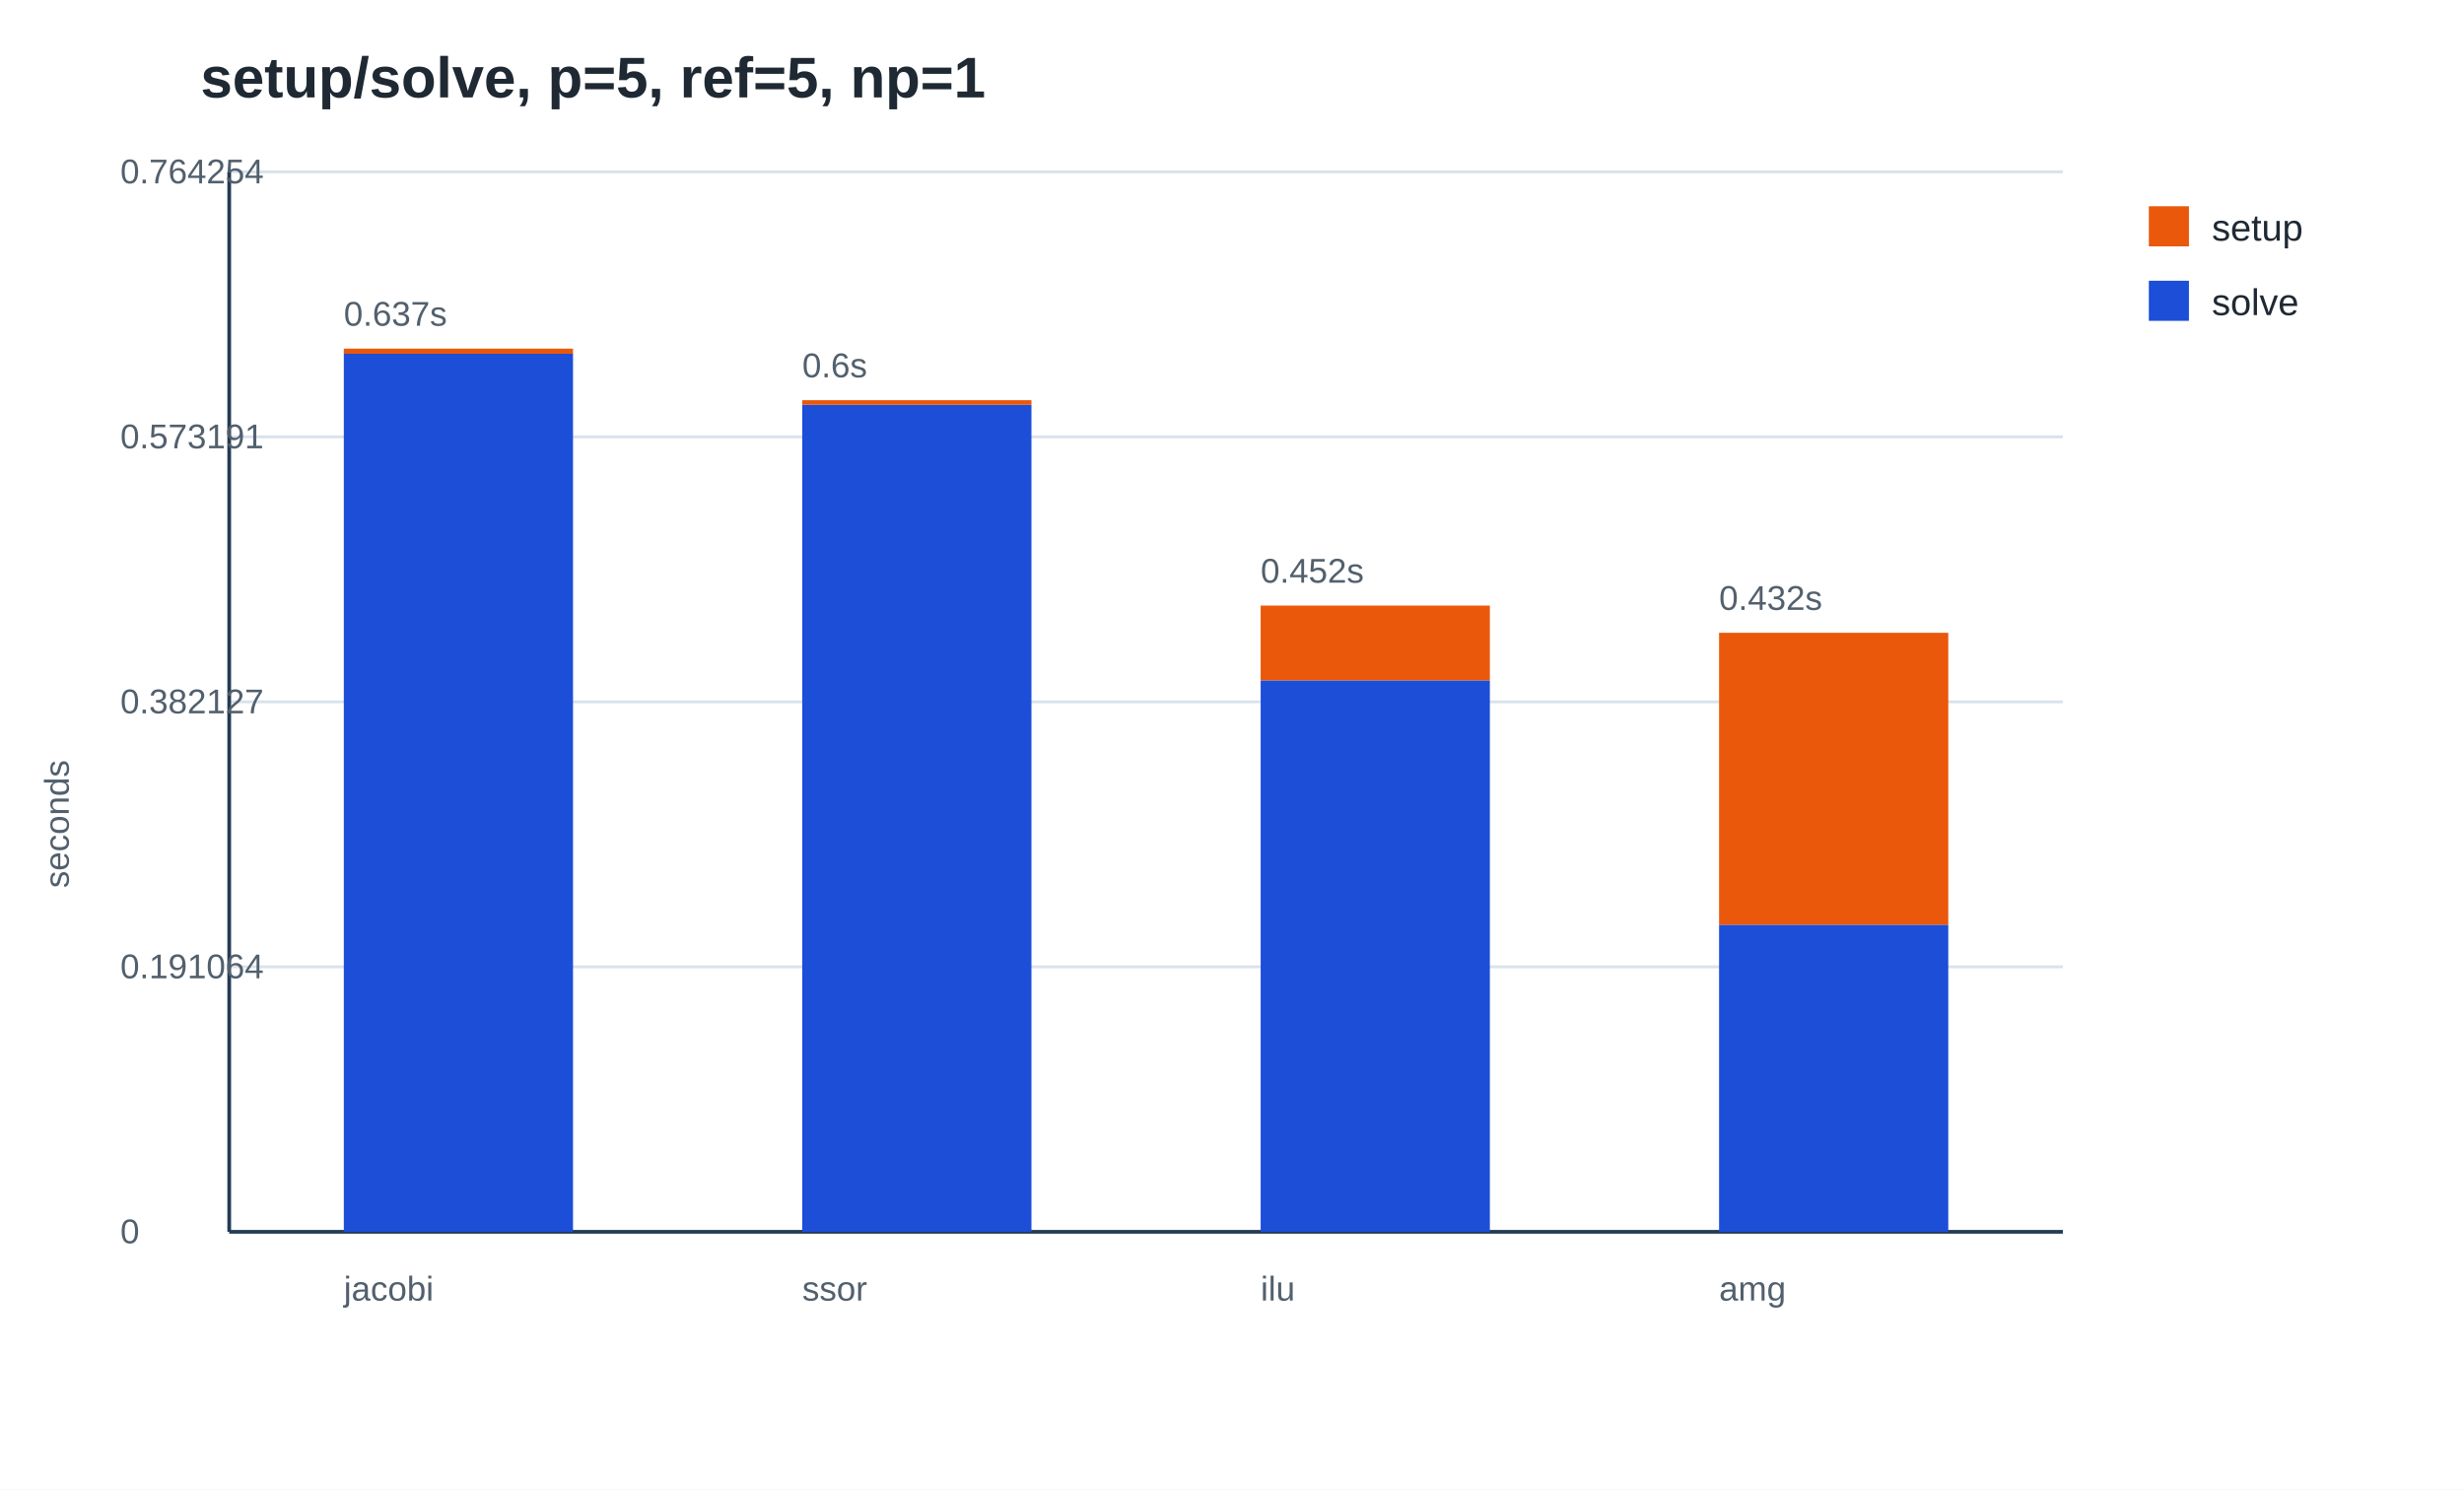
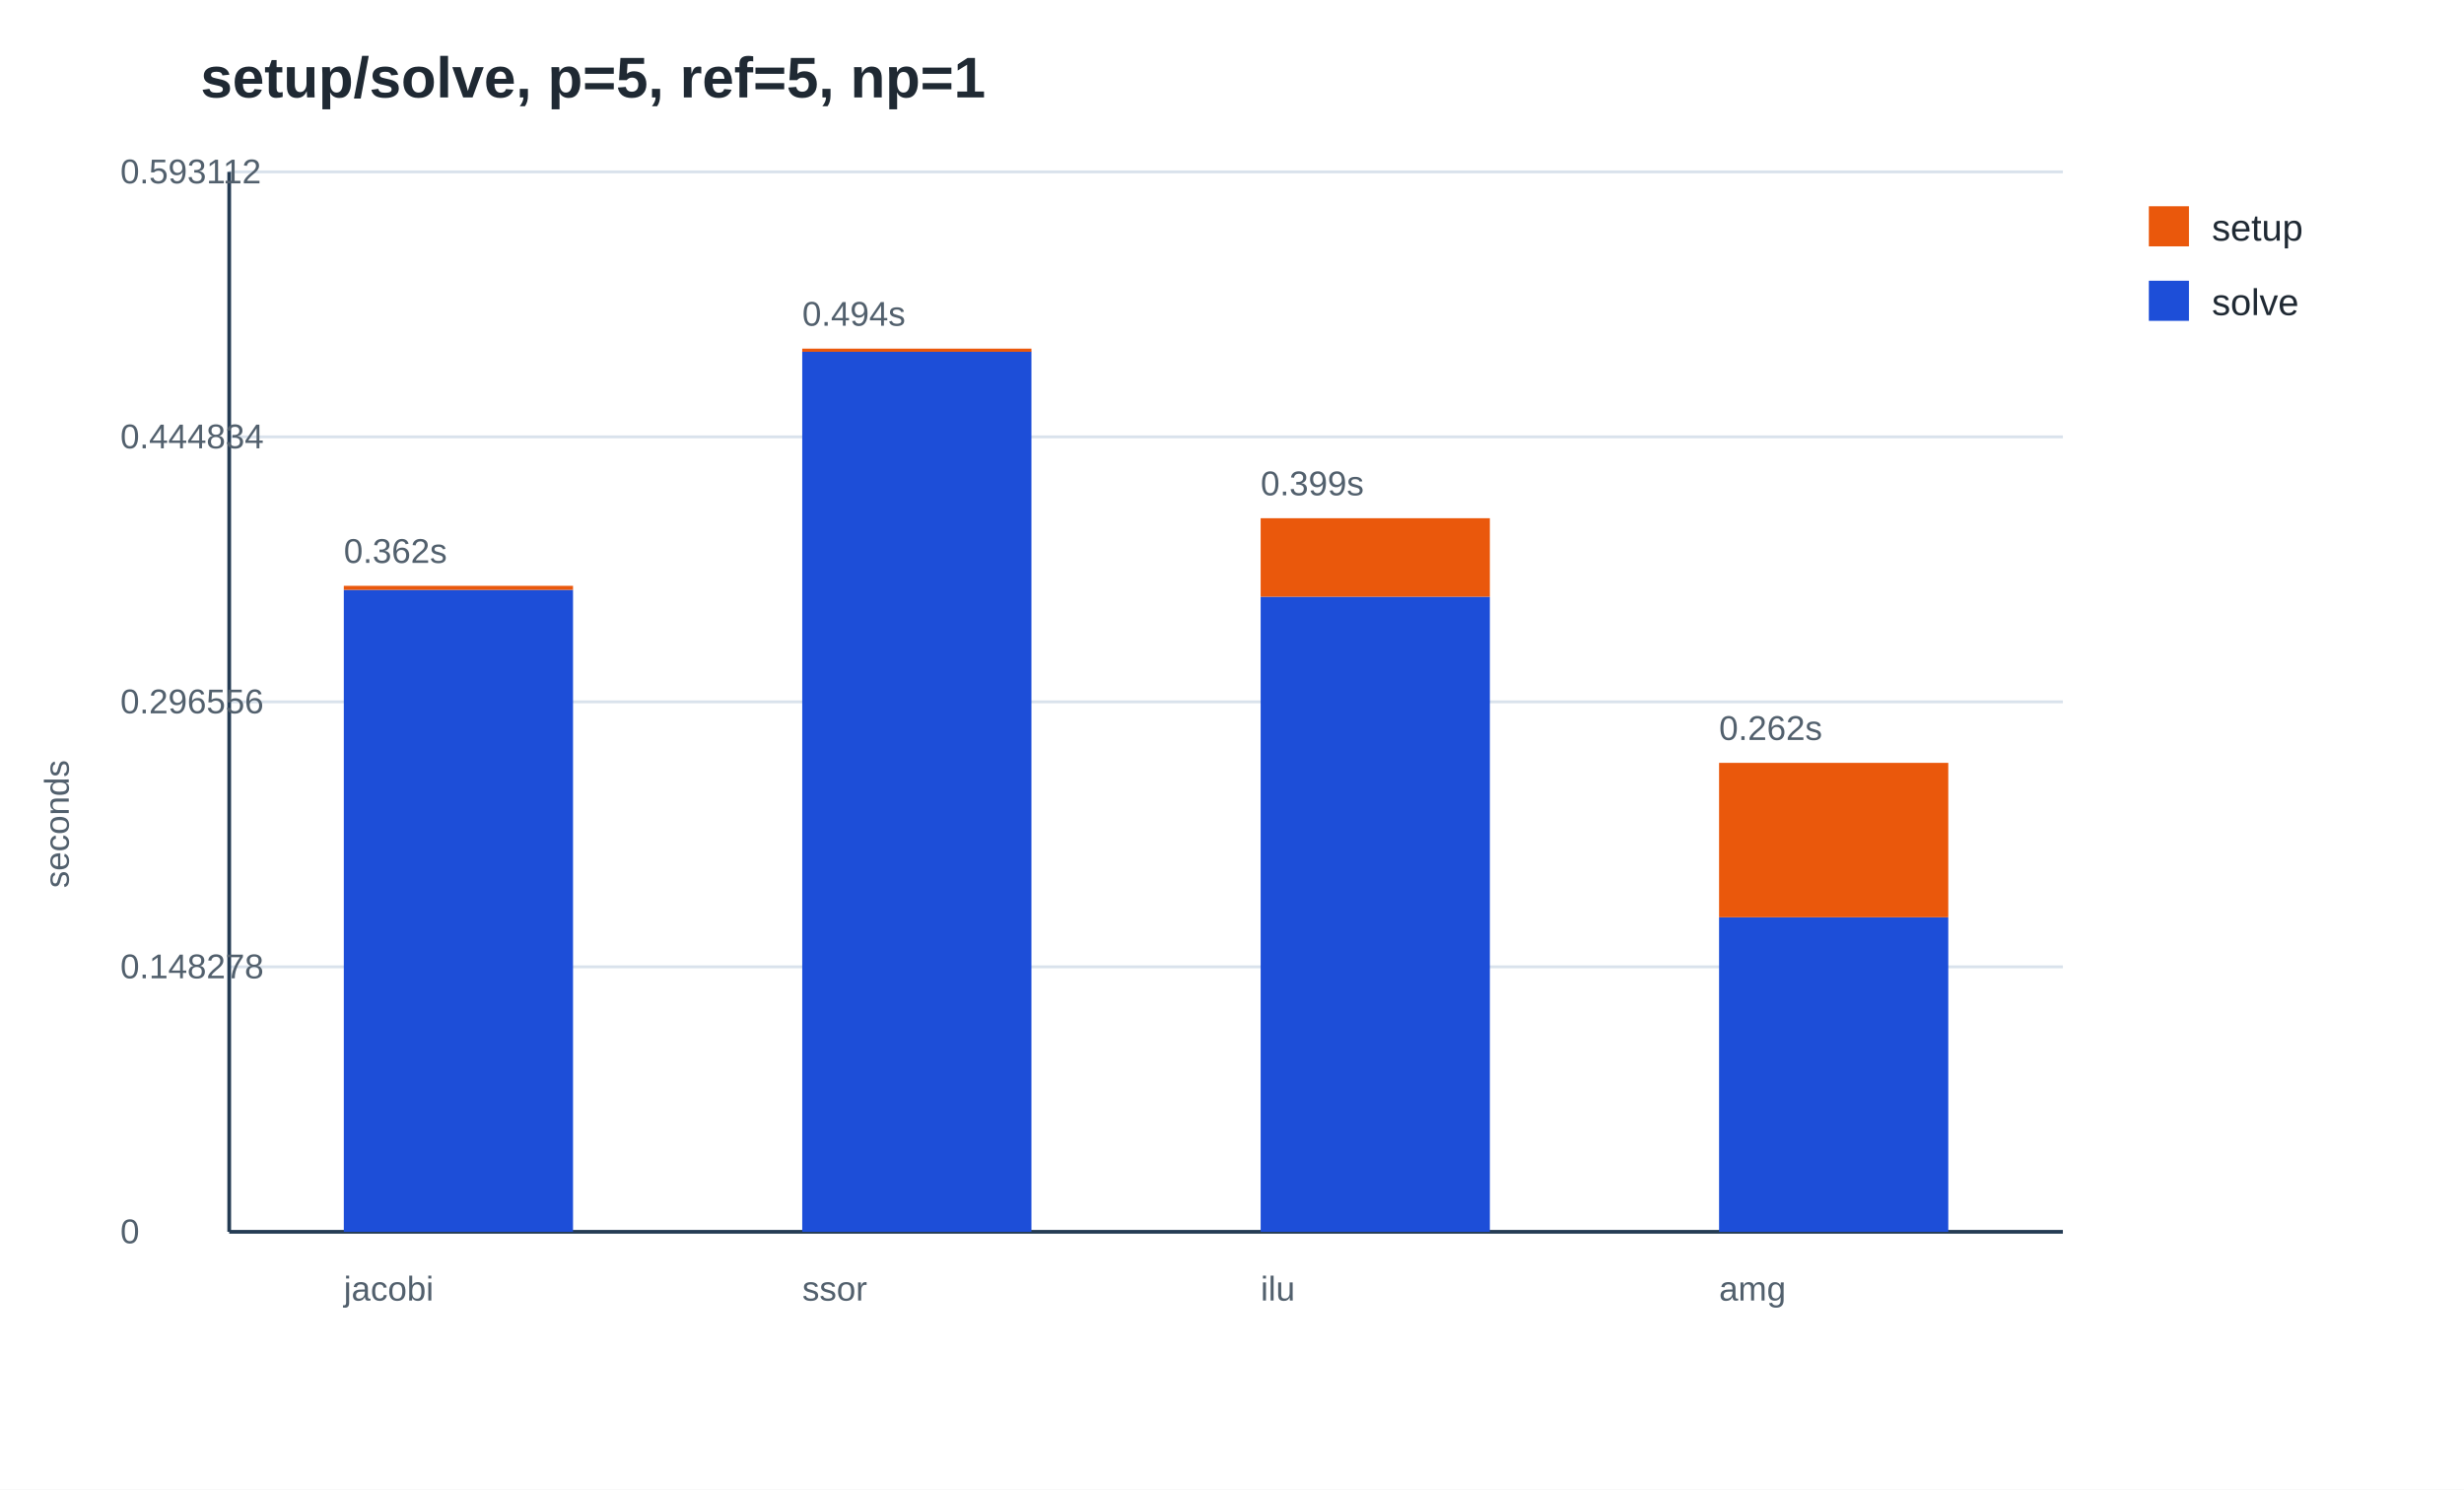
<svg xmlns="http://www.w3.org/2000/svg" width="860" height="520" viewBox="0 0 860 520">
  <style>text{font-family:Arial,sans-serif;font-size:13px;fill:#1f2933}.title{font-size:20px;font-weight:700}.grid{stroke:#d9e2ec}.axis{stroke:#243b53;stroke-width:1.3}.label{fill:#52606d;font-size:12px}</style>
  <rect width="100%" height="100%" fill="white" />
  <text class="title" x="70" y="34">setup/solve, p=5, ref=5, np=1</text>
  <line class="grid" x1="80" y1="60.0" x2="720" y2="60.0" />
  <line class="grid" x1="80" y1="152.5" x2="720" y2="152.5" />
  <line class="grid" x1="80" y1="245.0" x2="720" y2="245.0" />
  <line class="grid" x1="80" y1="337.5" x2="720" y2="337.5" />
  <line class="grid" x1="80" y1="430.0" x2="720" y2="430.0" />
  <line class="axis" x1="80" y1="430" x2="720" y2="430" />
  <line class="axis" x1="80" y1="430" x2="80" y2="60" />
  <text class="label" transform="translate(24 310) rotate(-90)">seconds</text>
  <text class="label" x="42" y="434.0">0</text>
-   <text class="label" x="42" y="341.5">0.191064</text>
-   <text class="label" x="42" y="249.0">0.382127</text>
-   <text class="label" x="42" y="156.5">0.573191</text>
-   <text class="label" x="42" y="64.0">0.764254</text>
-   <rect x="120.0" y="123.4" width="80.0" height="306.6" fill="#1d4ed8" />
-   <rect x="120.0" y="121.7" width="80.0" height="1.8" fill="#ea580c" />
+   <text class="label" x="42" y="341.5">0.148278</text>
+   <text class="label" x="42" y="249.0">0.296556</text>
+   <text class="label" x="42" y="156.5">0.444834</text>
+   <text class="label" x="42" y="64.0">0.593112</text>
+   <rect x="120.0" y="205.9" width="80.0" height="224.1" fill="#1d4ed8" />
+   <rect x="120.0" y="204.5" width="80.0" height="1.4" fill="#ea580c" />
  <text class="label" x="120.0" y="454">jacobi</text>
-   <text class="label" x="120.0" y="113.7">0.637s</text>
-   <rect x="280.0" y="141.3" width="80.0" height="288.7" fill="#1d4ed8" />
-   <rect x="280.0" y="139.7" width="80.0" height="1.6" fill="#ea580c" />
+   <text class="label" x="120.0" y="196.5">0.362s</text>
+   <rect x="280.0" y="122.7" width="80.0" height="307.3" fill="#1d4ed8" />
+   <rect x="280.0" y="121.7" width="80.0" height="1.1" fill="#ea580c" />
  <text class="label" x="280.0" y="454">ssor</text>
-   <text class="label" x="280.0" y="131.7">0.6s</text>
-   <rect x="440.0" y="237.5" width="80.0" height="192.5" fill="#1d4ed8" />
-   <rect x="440.0" y="211.4" width="80.0" height="26.1" fill="#ea580c" />
+   <text class="label" x="280.0" y="113.7">0.494s</text>
+   <rect x="440.0" y="208.3" width="80.0" height="221.7" fill="#1d4ed8" />
+   <rect x="440.0" y="180.9" width="80.0" height="27.4" fill="#ea580c" />
  <text class="label" x="440.0" y="454">ilu</text>
-   <text class="label" x="440.0" y="203.4">0.452s</text>
-   <rect x="600.0" y="322.8" width="80.0" height="107.2" fill="#1d4ed8" />
-   <rect x="600.0" y="220.9" width="80.0" height="101.9" fill="#ea580c" />
+   <text class="label" x="440.0" y="172.9">0.399s</text>
+   <rect x="600.0" y="320.2" width="80.0" height="109.8" fill="#1d4ed8" />
+   <rect x="600.0" y="266.3" width="80.0" height="53.9" fill="#ea580c" />
  <text class="label" x="600.0" y="454">amg</text>
-   <text class="label" x="600.0" y="212.9">0.432s</text>
+   <text class="label" x="600.0" y="258.3">0.262s</text>
  <rect x="750" y="72" width="14" height="14" fill="#ea580c" />
  <text x="772" y="84">setup</text>
  <rect x="750" y="98" width="14" height="14" fill="#1d4ed8" />
  <text x="772" y="110">solve</text>
</svg>
